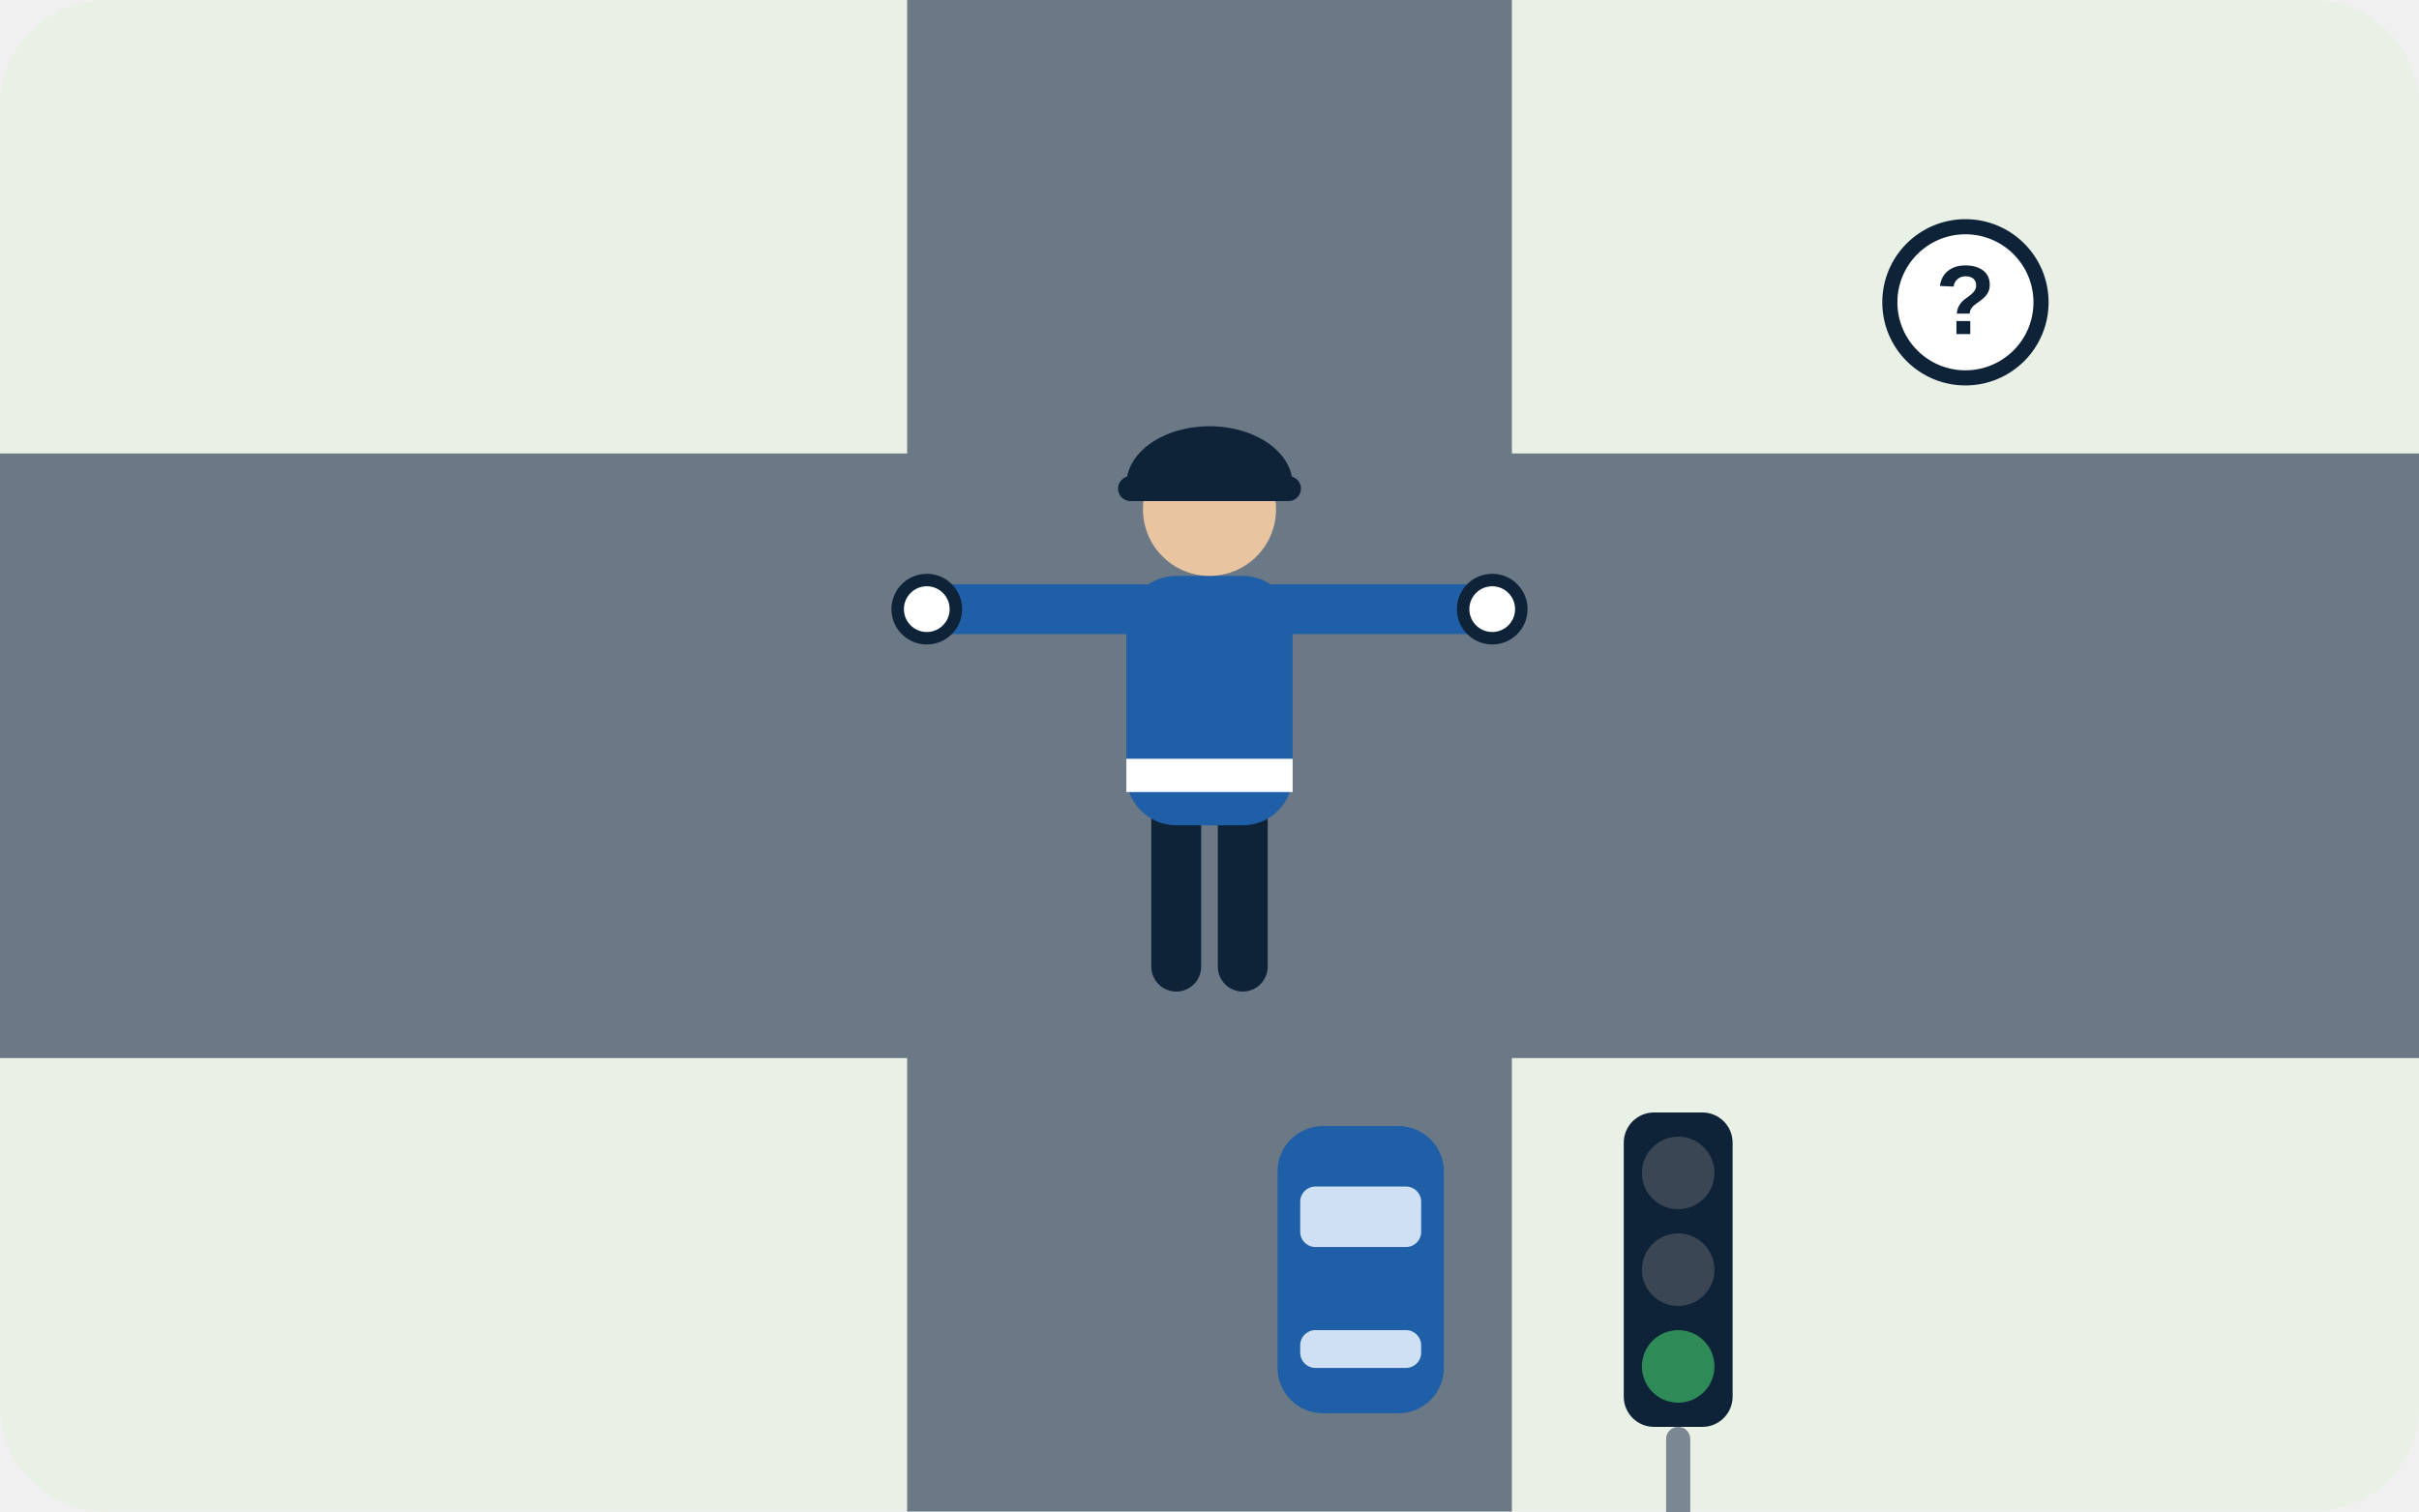
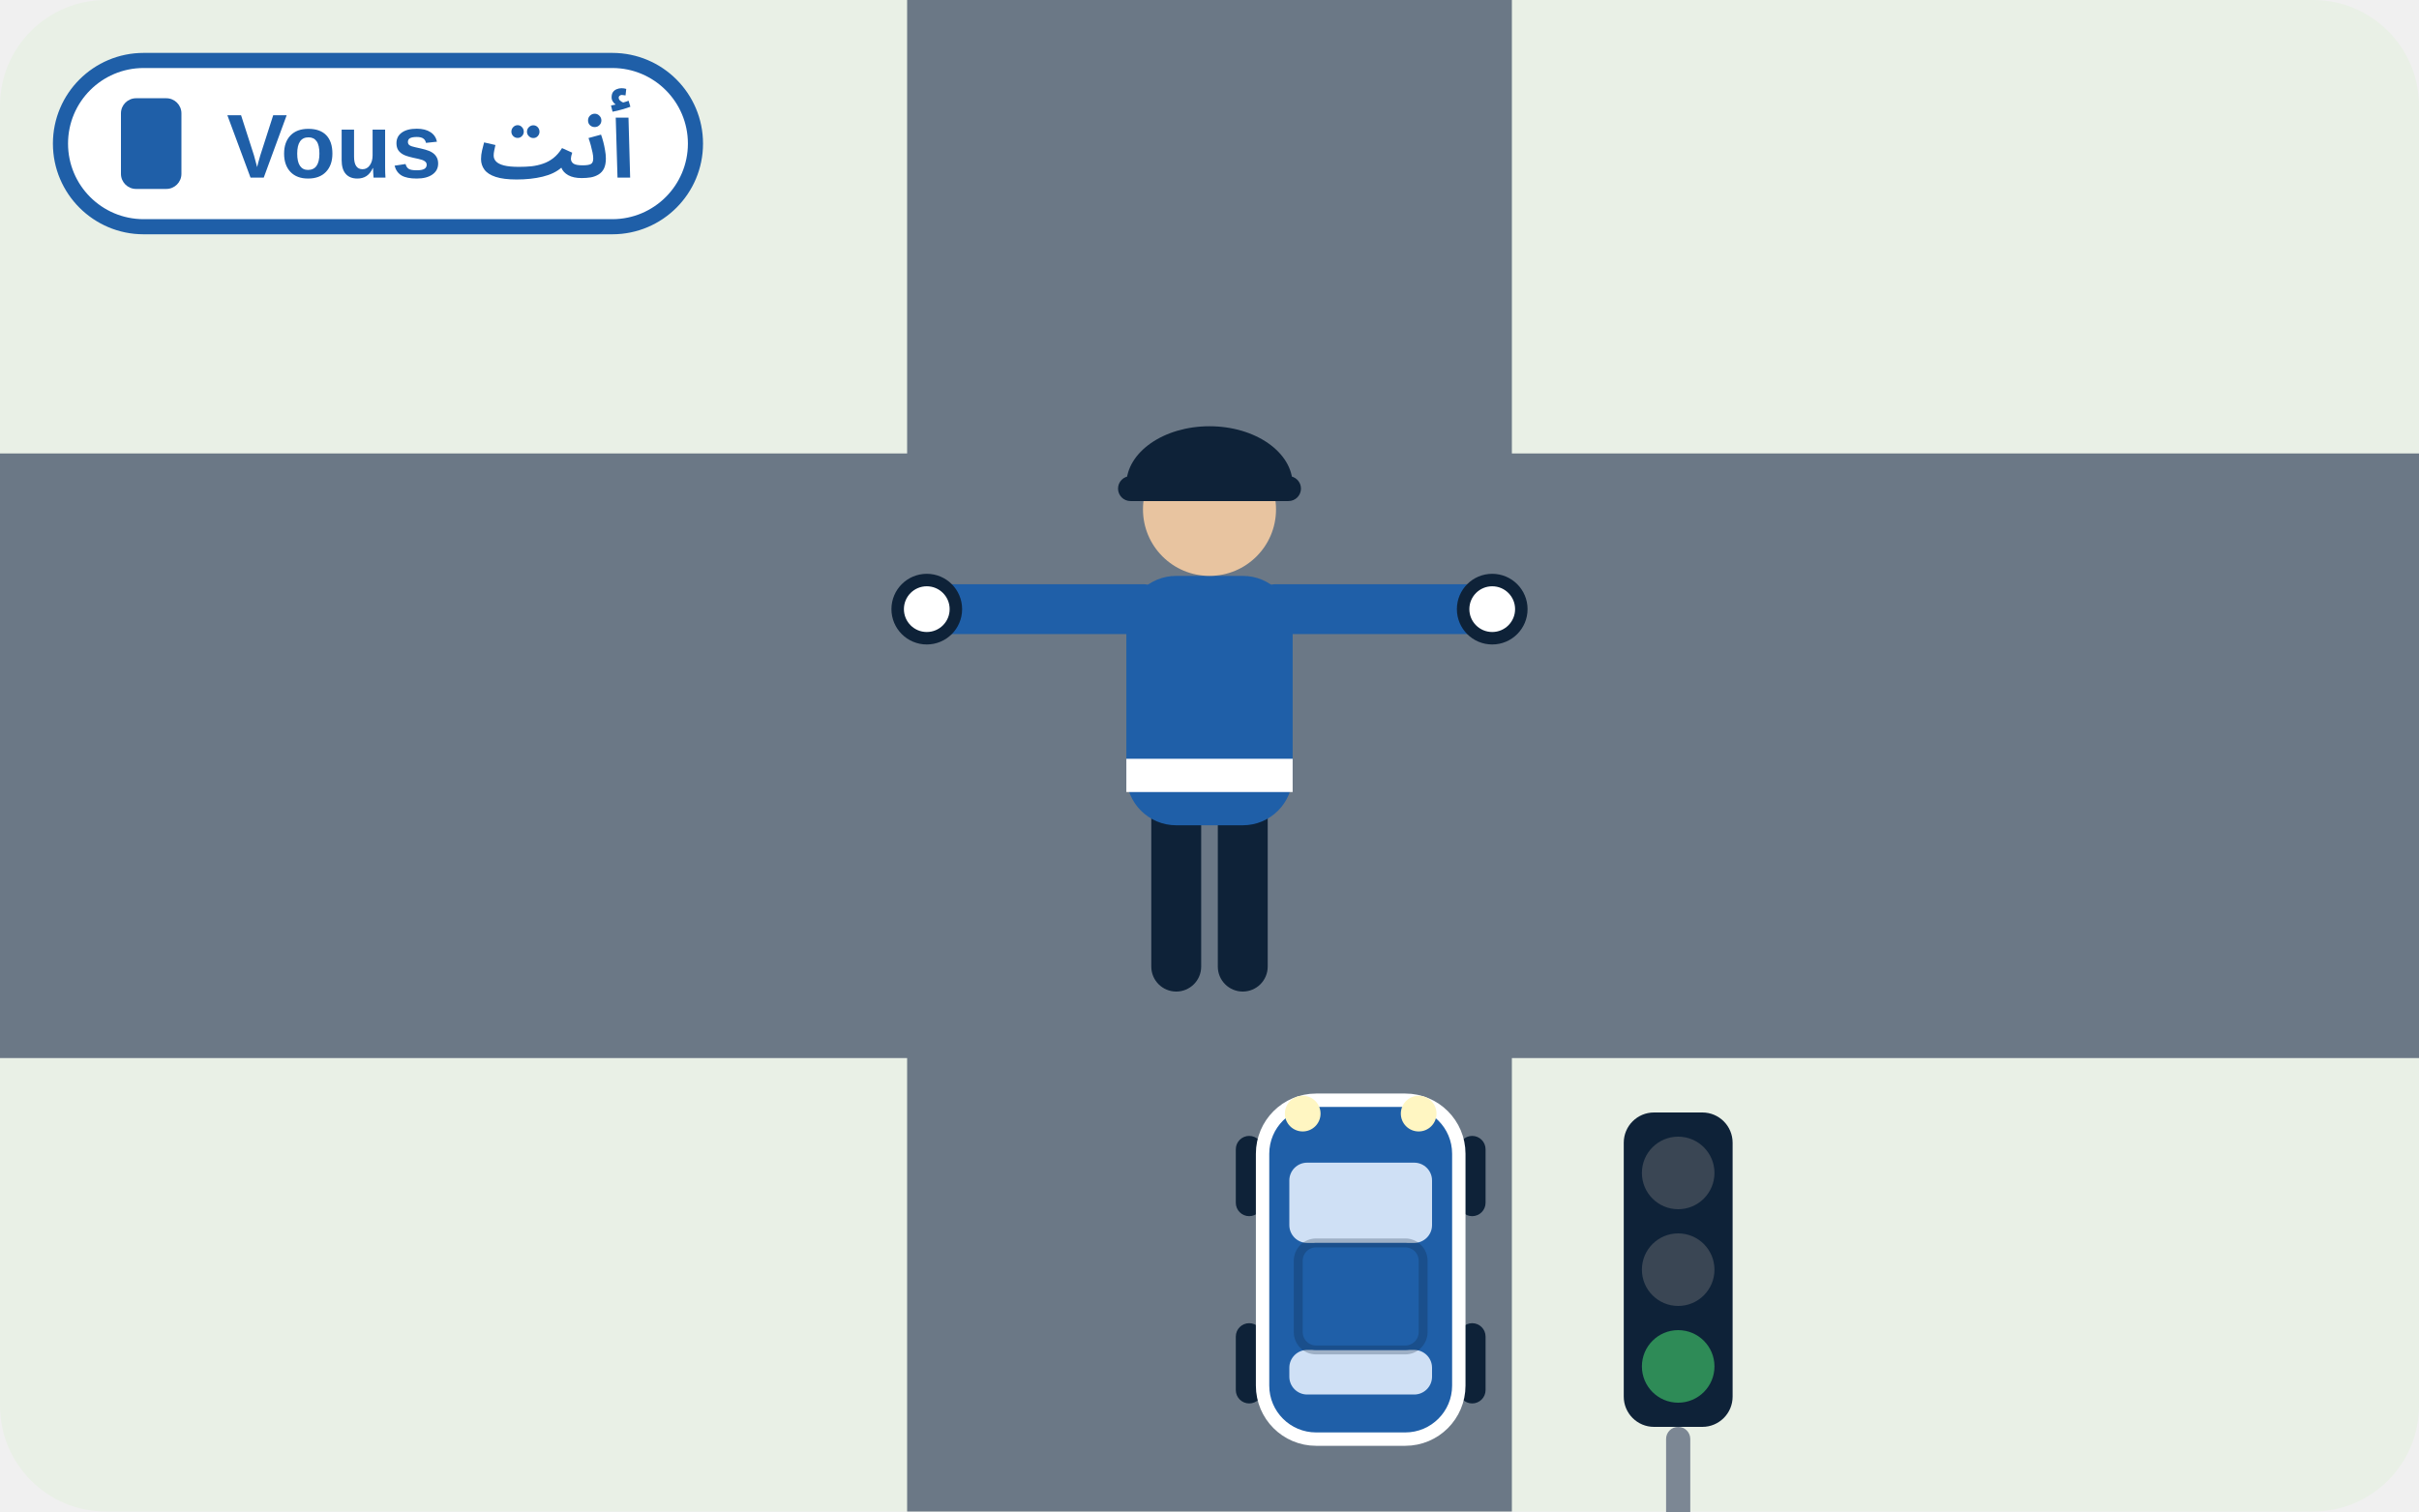
<svg xmlns="http://www.w3.org/2000/svg" viewBox="0 0 320 200">
+   <defs>
+     <g id="v-bleu">
+       <rect x="-14" y="-15" width="3" height="9" rx="1.5" fill="#0E2238" />
+       <rect x="11" y="-15" width="3" height="9" rx="1.5" fill="#0E2238" />
+       <rect x="-14" y="6" width="3" height="9" rx="1.5" fill="#0E2238" />
+       <rect x="11" y="6" width="3" height="9" rx="1.5" fill="#0E2238" />
+       <rect x="-11" y="-19" width="22" height="38" rx="6" fill="#1F5FA8" stroke="#fff" stroke-width="1.5" />
+       <rect x="-8" y="-12" width="16" height="9" rx="2" fill="#CFE0F5" />
+       <rect x="-8" y="9" width="16" height="5" rx="2" fill="#CFE0F5" />
+       <rect x="-7" y="-3" width="14" height="12" rx="2" fill="#1F5FA8" stroke="#0E2238" stroke-opacity=".25" stroke-width="1" />
+       <circle cx="-6.5" cy="-17.5" r="2" fill="#FFF6C2" />
+       <circle cx="6.5" cy="-17.5" r="2" fill="#FFF6C2" />
+     </g>
+   </defs>
  <rect width="320" height="200" rx="14" fill="#E9F0E6" />
  <path d="M120 0h80v60h120v80H200v60h-80v-60H0V60h120z" fill="#6B7886" />
  <g transform="translate(222 168) scale(0.8)">
    <rect x="-2" y="26" width="4" height="30" rx="2" fill="#7C8794" />
    <rect x="-9" y="-26" width="18" height="52" rx="5" fill="#0E2238" />
    <circle cx="0" cy="-16" r="6" fill="#3A4654" />
    <circle cx="0" cy="0" r="6" fill="#3A4654" />
    <circle cx="0" cy="16" r="6" fill="#2E8B57" />
  </g>
  <g transform="translate(160 96) scale(1.1)">
    <rect x="-7" y="8" width="6" height="24" rx="3" fill="#0E2238" />
    <rect x="1" y="8" width="6" height="24" rx="3" fill="#0E2238" />
    <path d="M-8 -14L-32 -14" stroke="#1F5FA8" stroke-width="6" fill="none" stroke-linecap="round" stroke-linejoin="round" />
    <path d="M8 -14L32 -14" stroke="#1F5FA8" stroke-width="6" fill="none" stroke-linecap="round" stroke-linejoin="round" />
    <circle cx="-34" cy="-14" r="3.5" fill="#fff" stroke="#0E2238" stroke-width="1.5" />
    <circle cx="34" cy="-14" r="3.5" fill="#fff" stroke="#0E2238" stroke-width="1.5" />
    <rect x="-10" y="-18" width="20" height="30" rx="6" fill="#1F5FA8" />
    <rect x="-10" y="4" width="20" height="4" fill="#fff" />
    <circle cx="0" cy="-26" r="8" fill="#E8C4A0" />
    <path d="M-10 -29a10 7 0 0 1 20 0z" fill="#0E2238" />
    <rect x="-11" y="-30" width="22" height="3" rx="1.5" fill="#0E2238" />
  </g>
-   <g transform="translate(180 168) rotate(0)">
-     <rect x="-11" y="-19" width="22" height="38" rx="6" fill="#1F5FA8" />
-     <rect x="-8" y="-11" width="16" height="8" rx="2" fill="#CFE0F5" />
-     <rect x="-8" y="8" width="16" height="5" rx="2" fill="#CFE0F5" />
-   </g>
-   <circle cx="260" cy="40" r="10" fill="#fff" stroke="#0E2238" stroke-width="2" />
-   <text x="260" y="44.2" text-anchor="middle" font-family="Arial,Helvetica,sans-serif" font-weight="700" font-size="13" fill="#0E2238">?</text>
+   <use href="#v-bleu" transform="translate(180 168) rotate(0) scale(1.18)" />
+   <rect x="8" y="8" width="84" height="22" rx="11" fill="#fff" stroke="#1F5FA8" stroke-width="2" />
+   <rect x="16" y="13" width="8" height="12" rx="2" fill="#1F5FA8" />
+   <text x="30" y="23.5" font-family="Arial,Helvetica,sans-serif" font-weight="700" font-size="12" fill="#1F5FA8">Vous</text>
+   <text x="84" y="23.5" text-anchor="start" font-family="Tahoma,'Noto Sans Arabic','Noto Kufi Arabic','Geeza Pro',Arial,sans-serif" direction="rtl" font-weight="700" font-size="12" fill="#1F5FA8">أنت</text>
</svg>
